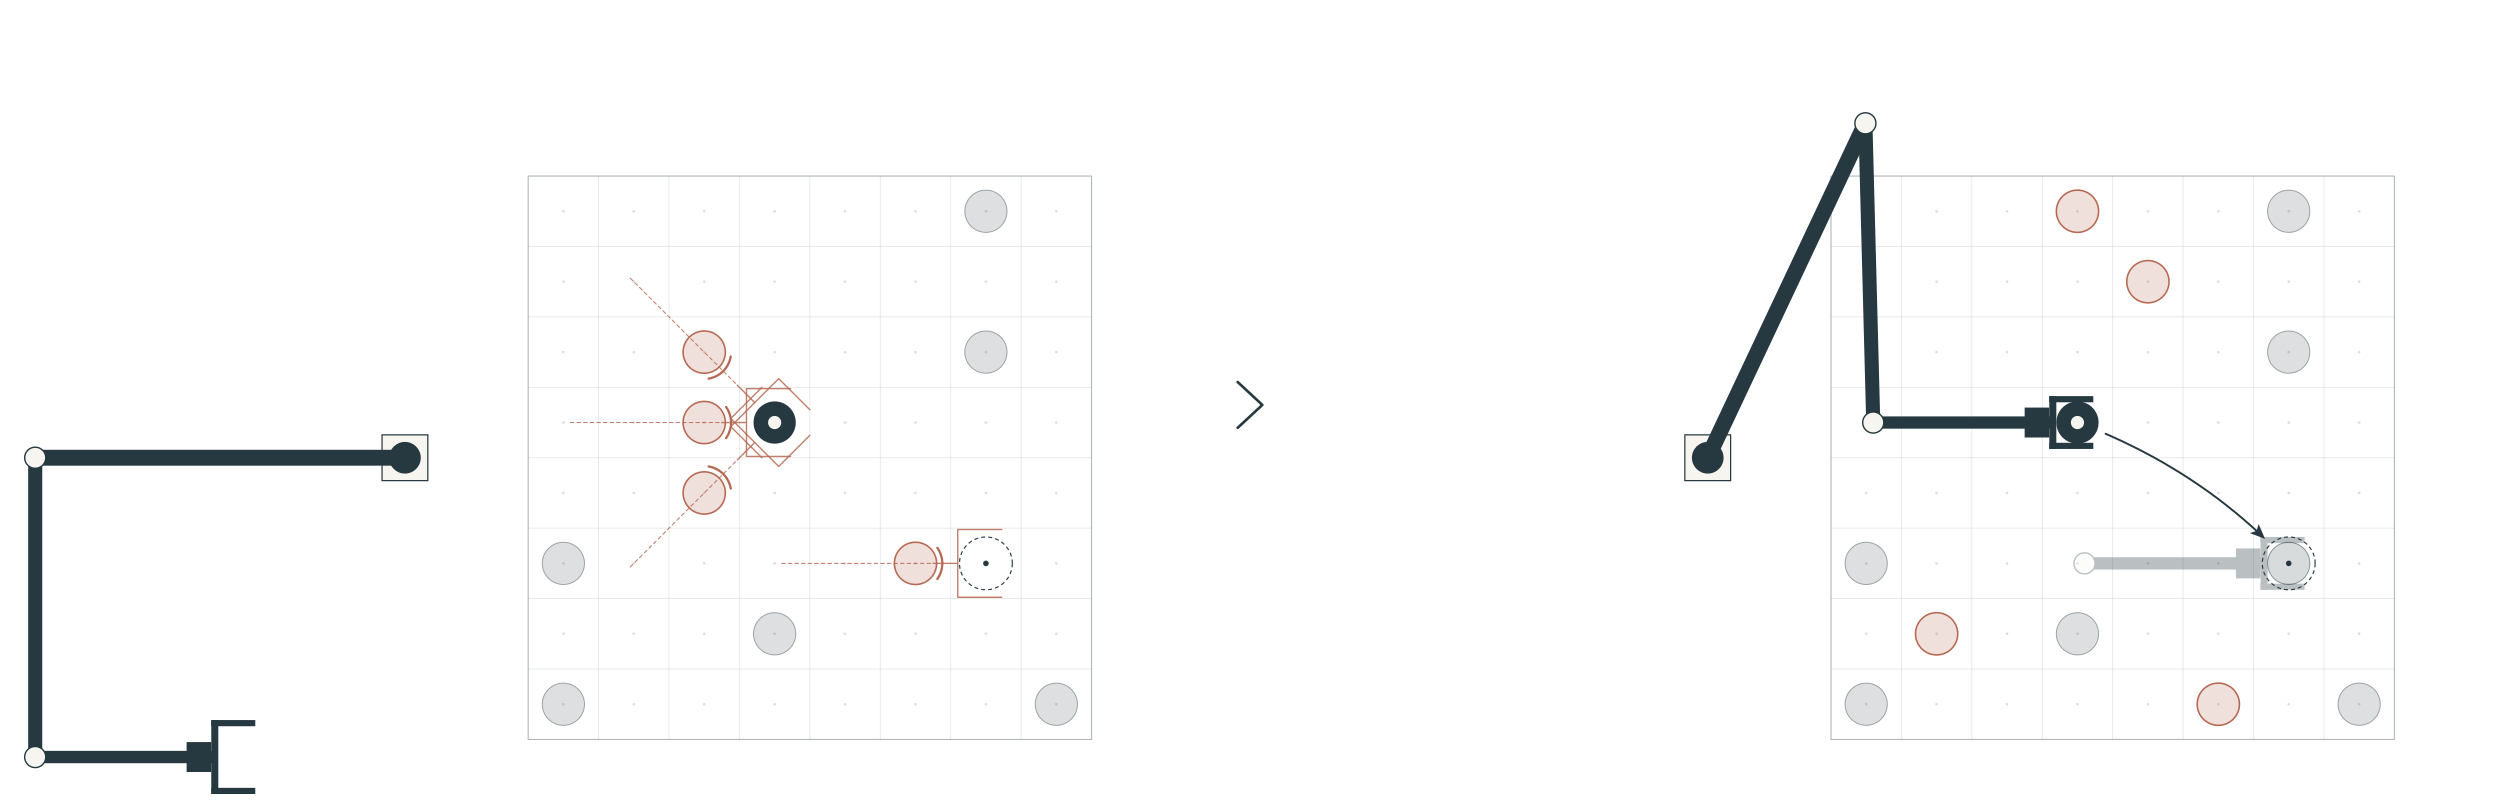
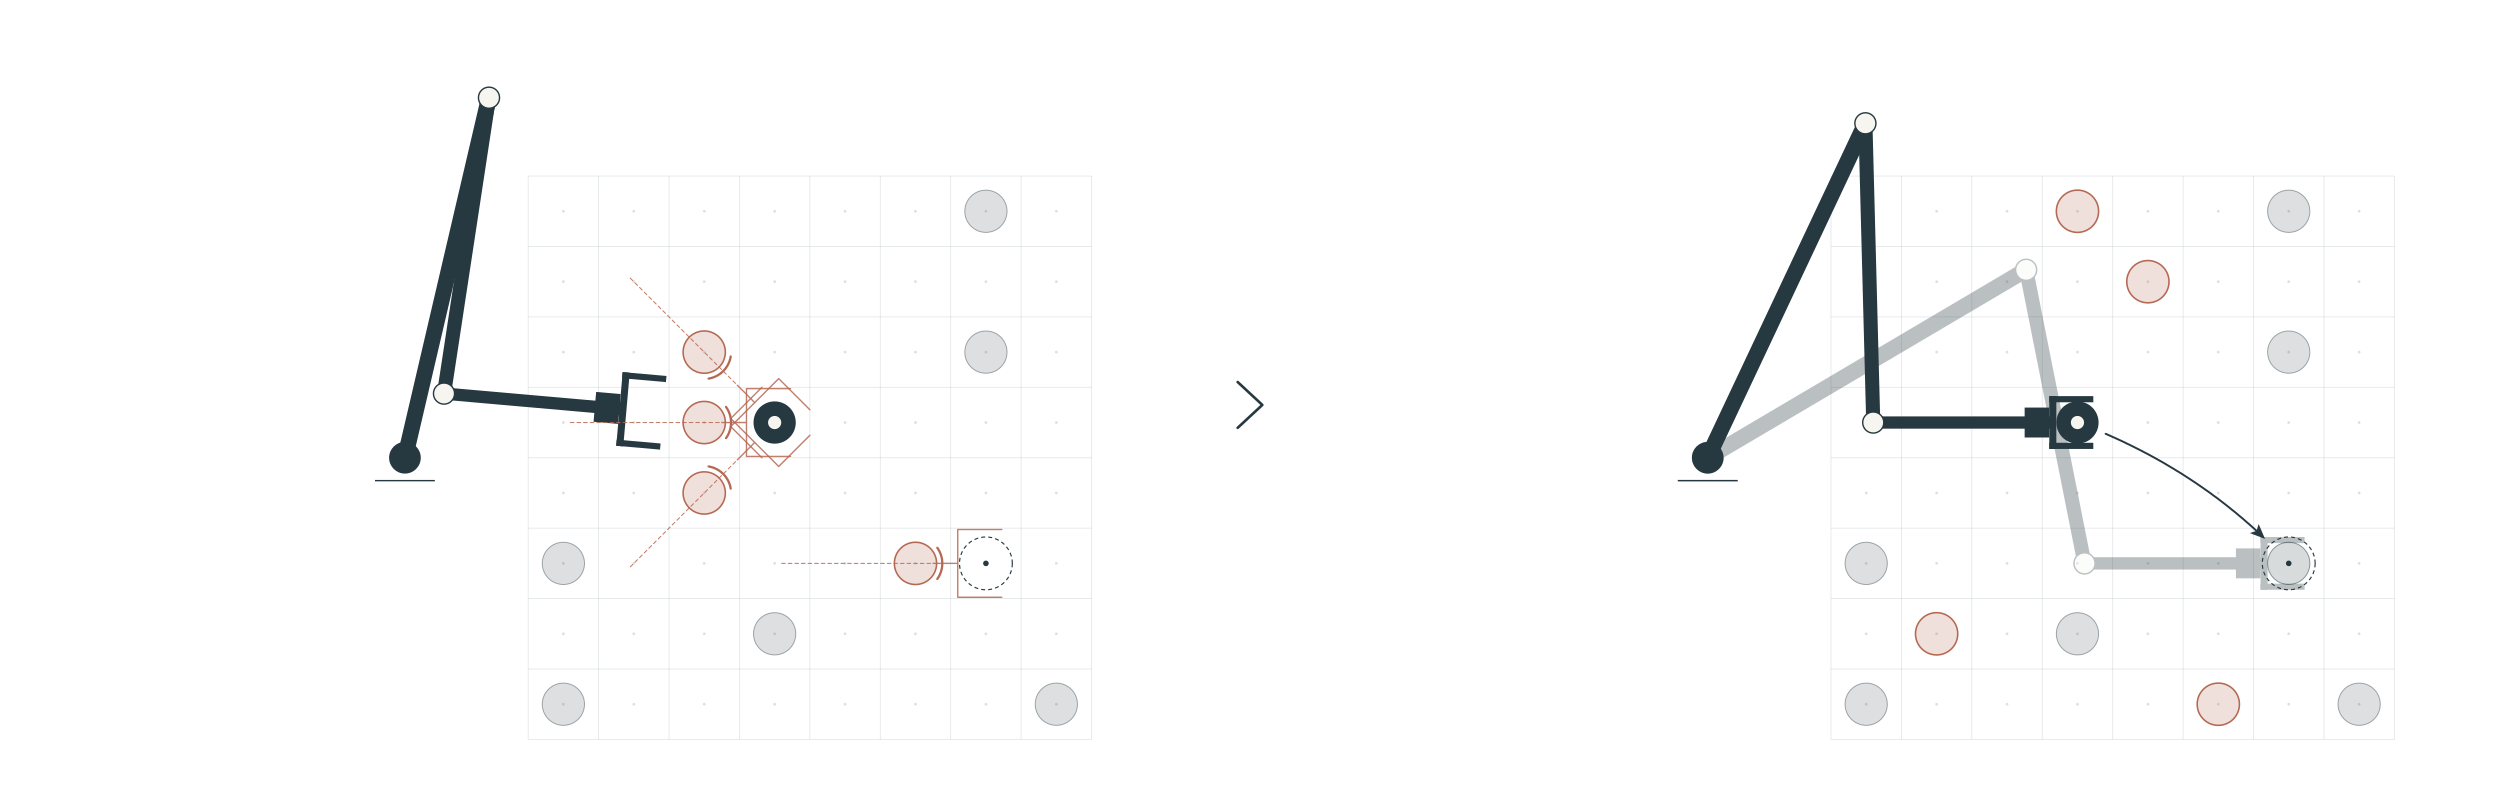
<svg xmlns="http://www.w3.org/2000/svg" viewBox="0 0 2840 920" width="710" height="230" fill="none" shape-rendering="geometricPrecision">
  <g id="preview-blocked">
    <g id="lattice">
      <g id="lattice-lines" stroke="#263840" stroke-width="0.9" stroke-opacity="0.13" fill="none">
        <path d="M600,840 L600,200" />
        <path d="M680,840 L680,200" />
        <path d="M760,840 L760,200" />
        <path d="M840,840 L840,200" />
        <path d="M920,840 L920,200" />
        <path d="M1000,840 L1000,200" />
        <path d="M1080,840 L1080,200" />
        <path d="M1160,840 L1160,200" />
        <path d="M1240,840 L1240,200" />
        <path d="M600,840 L1240,840" />
        <path d="M600,760 L1240,760" />
        <path d="M600,680 L1240,680" />
        <path d="M600,600 L1240,600" />
        <path d="M600,520 L1240,520" />
        <path d="M600,440 L1240,440" />
        <path d="M600,360 L1240,360" />
        <path d="M600,280 L1240,280" />
        <path d="M600,200 L1240,200" />
      </g>
-       <rect x="600" y="200" width="640" height="640" stroke="#263840" stroke-opacity="0.3" stroke-width="1.2" />
      <g id="lattice-centres">
        <circle cx="640" cy="800" r="1.6" fill="#263840" fill-opacity="0.16" />
        <circle cx="720" cy="800" r="1.6" fill="#263840" fill-opacity="0.16" />
        <circle cx="800" cy="800" r="1.6" fill="#263840" fill-opacity="0.16" />
        <circle cx="880" cy="800" r="1.6" fill="#263840" fill-opacity="0.16" />
        <circle cx="960" cy="800" r="1.6" fill="#263840" fill-opacity="0.16" />
        <circle cx="1040" cy="800" r="1.6" fill="#263840" fill-opacity="0.16" />
        <circle cx="1120" cy="800" r="1.6" fill="#263840" fill-opacity="0.16" />
        <circle cx="1200" cy="800" r="1.6" fill="#263840" fill-opacity="0.16" />
        <circle cx="640" cy="720" r="1.6" fill="#263840" fill-opacity="0.16" />
        <circle cx="720" cy="720" r="1.6" fill="#263840" fill-opacity="0.16" />
        <circle cx="800" cy="720" r="1.6" fill="#263840" fill-opacity="0.16" />
        <circle cx="880" cy="720" r="1.6" fill="#263840" fill-opacity="0.16" />
        <circle cx="960" cy="720" r="1.6" fill="#263840" fill-opacity="0.16" />
        <circle cx="1040" cy="720" r="1.6" fill="#263840" fill-opacity="0.16" />
        <circle cx="1120" cy="720" r="1.6" fill="#263840" fill-opacity="0.16" />
        <circle cx="1200" cy="720" r="1.6" fill="#263840" fill-opacity="0.16" />
        <circle cx="640" cy="640" r="1.6" fill="#263840" fill-opacity="0.16" />
        <circle cx="720" cy="640" r="1.6" fill="#263840" fill-opacity="0.16" />
        <circle cx="800" cy="640" r="1.6" fill="#263840" fill-opacity="0.16" />
        <circle cx="880" cy="640" r="1.6" fill="#263840" fill-opacity="0.16" />
        <circle cx="960" cy="640" r="1.6" fill="#263840" fill-opacity="0.16" />
        <circle cx="1040" cy="640" r="1.6" fill="#263840" fill-opacity="0.16" />
        <circle cx="1120" cy="640" r="1.6" fill="#263840" fill-opacity="0.16" />
        <circle cx="1200" cy="640" r="1.6" fill="#263840" fill-opacity="0.16" />
        <circle cx="640" cy="560" r="1.6" fill="#263840" fill-opacity="0.16" />
        <circle cx="720" cy="560" r="1.6" fill="#263840" fill-opacity="0.16" />
        <circle cx="800" cy="560" r="1.6" fill="#263840" fill-opacity="0.16" />
        <circle cx="880" cy="560" r="1.6" fill="#263840" fill-opacity="0.16" />
        <circle cx="960" cy="560" r="1.6" fill="#263840" fill-opacity="0.16" />
        <circle cx="1040" cy="560" r="1.6" fill="#263840" fill-opacity="0.16" />
        <circle cx="1120" cy="560" r="1.6" fill="#263840" fill-opacity="0.16" />
        <circle cx="1200" cy="560" r="1.6" fill="#263840" fill-opacity="0.16" />
        <circle cx="640" cy="480" r="1.6" fill="#263840" fill-opacity="0.16" />
        <circle cx="720" cy="480" r="1.6" fill="#263840" fill-opacity="0.16" />
        <circle cx="800" cy="480" r="1.6" fill="#263840" fill-opacity="0.16" />
        <circle cx="880" cy="480" r="1.6" fill="#263840" fill-opacity="0.16" />
        <circle cx="960" cy="480" r="1.6" fill="#263840" fill-opacity="0.16" />
        <circle cx="1040" cy="480" r="1.6" fill="#263840" fill-opacity="0.16" />
        <circle cx="1120" cy="480" r="1.6" fill="#263840" fill-opacity="0.16" />
        <circle cx="1200" cy="480" r="1.6" fill="#263840" fill-opacity="0.16" />
        <circle cx="640" cy="400" r="1.6" fill="#263840" fill-opacity="0.16" />
        <circle cx="720" cy="400" r="1.6" fill="#263840" fill-opacity="0.16" />
        <circle cx="800" cy="400" r="1.6" fill="#263840" fill-opacity="0.16" />
        <circle cx="880" cy="400" r="1.6" fill="#263840" fill-opacity="0.16" />
        <circle cx="960" cy="400" r="1.6" fill="#263840" fill-opacity="0.16" />
        <circle cx="1040" cy="400" r="1.6" fill="#263840" fill-opacity="0.16" />
        <circle cx="1120" cy="400" r="1.6" fill="#263840" fill-opacity="0.16" />
        <circle cx="1200" cy="400" r="1.6" fill="#263840" fill-opacity="0.16" />
        <circle cx="640" cy="320" r="1.6" fill="#263840" fill-opacity="0.16" />
        <circle cx="720" cy="320" r="1.6" fill="#263840" fill-opacity="0.16" />
        <circle cx="800" cy="320" r="1.6" fill="#263840" fill-opacity="0.16" />
        <circle cx="880" cy="320" r="1.6" fill="#263840" fill-opacity="0.16" />
        <circle cx="960" cy="320" r="1.6" fill="#263840" fill-opacity="0.16" />
        <circle cx="1040" cy="320" r="1.6" fill="#263840" fill-opacity="0.16" />
        <circle cx="1120" cy="320" r="1.6" fill="#263840" fill-opacity="0.16" />
        <circle cx="1200" cy="320" r="1.6" fill="#263840" fill-opacity="0.16" />
        <circle cx="640" cy="240" r="1.6" fill="#263840" fill-opacity="0.16" />
        <circle cx="720" cy="240" r="1.6" fill="#263840" fill-opacity="0.16" />
        <circle cx="800" cy="240" r="1.6" fill="#263840" fill-opacity="0.16" />
        <circle cx="880" cy="240" r="1.6" fill="#263840" fill-opacity="0.16" />
        <circle cx="960" cy="240" r="1.6" fill="#263840" fill-opacity="0.16" />
        <circle cx="1040" cy="240" r="1.6" fill="#263840" fill-opacity="0.16" />
        <circle cx="1120" cy="240" r="1.6" fill="#263840" fill-opacity="0.16" />
        <circle cx="1200" cy="240" r="1.6" fill="#263840" fill-opacity="0.16" />
      </g>
    </g>
    <g id="goal">
      <circle cx="1120" cy="640" r="30" fill="none" stroke="#263840" stroke-width="1.3" stroke-dasharray="4.5 3.5" />
      <circle cx="1120" cy="640" r="3.2" fill="#263840" />
    </g>
    <g id="discs-context">
      <circle cx="1120" cy="240" r="24" id="c0" fill="#263840" fill-opacity="0.16" stroke="#263840" stroke-opacity="0.42" stroke-width="1.1" />
      <circle cx="1120" cy="400" r="24" id="c1" fill="#263840" fill-opacity="0.16" stroke="#263840" stroke-opacity="0.42" stroke-width="1.1" />
      <circle cx="640" cy="800" r="24" id="c2" fill="#263840" fill-opacity="0.16" stroke="#263840" stroke-opacity="0.42" stroke-width="1.1" />
      <circle cx="880" cy="720" r="24" id="c3" fill="#263840" fill-opacity="0.16" stroke="#263840" stroke-opacity="0.42" stroke-width="1.1" />
      <circle cx="1200" cy="800" r="24" id="c4" fill="#263840" fill-opacity="0.16" stroke="#263840" stroke-opacity="0.42" stroke-width="1.1" />
      <circle cx="640" cy="640" r="24" id="c5" fill="#263840" fill-opacity="0.16" stroke="#263840" stroke-opacity="0.42" stroke-width="1.1" />
    </g>
    <g id="target">
      <circle cx="880" cy="480" r="24" fill="#263840" />
      <circle cx="880" cy="480" r="7.5" fill="#F7F5F0" />
    </g>
-     <g id="robot-home" opacity="1">
-       <rect x="-26" y="-26" width="52" height="52" transform="translate(460 520) rotate(-0)" fill="#F7F5F0" stroke="#263840" stroke-width="1.4" />
+     <g id="robot-approach" opacity="1">
+       <path d="M426,546 L494,546" stroke="#263840" stroke-width="1.6" />
      <circle cx="460" cy="520" r="18" fill="#263840" />
      <circle cx="460" cy="520" r="5.5" fill="#F7F5F0" />
-       <path d="M460,520 L40,520" stroke="#263840" stroke-width="18" stroke-linecap="round" />
-       <path d="M40,520 L40,860" stroke="#263840" stroke-width="16" stroke-linecap="round" />
-       <path d="M40,860 L240,860" stroke="#263840" stroke-width="14" stroke-linecap="round" />
-       <rect x="-14" y="-17" width="28" height="34" transform="translate(226 860) rotate(-360)" fill="#263840" />
-       <rect x="-4" y="-42" width="8" height="84" transform="translate(244 860) rotate(-360)" fill="#263840" />
-       <rect x="-25" y="-3.5" width="50" height="7" transform="translate(265 898.5) rotate(-360)" fill="#263840" />
-       <rect x="-25" y="-3.5" width="50" height="7" transform="translate(265 821.5) rotate(-360)" fill="#263840" />
-       <circle cx="40" cy="520" r="12" fill="#F7F5F0" stroke="#263840" stroke-width="1.6" />
-       <circle cx="40" cy="860" r="12" fill="#F7F5F0" stroke="#263840" stroke-width="1.6" />
+       <path d="M460,520 L555.5,111" stroke="#263840" stroke-width="18" stroke-linecap="round" />
+       <path d="M555.5,111 L504.4,447.1" stroke="#263840" stroke-width="16" stroke-linecap="round" />
+       <path d="M504.4,447.1 L703.7,464.6" stroke="#263840" stroke-width="14" stroke-linecap="round" />
+       <rect x="-14" y="-17" width="28" height="34" transform="translate(689.7 463.4) rotate(5)" fill="#263840" />
+       <rect x="-4" y="-42" width="8" height="84" transform="translate(707.7 464.9) rotate(5)" fill="#263840" />
+       <rect x="-25" y="-3.5" width="50" height="7" transform="translate(725.2 505.1) rotate(5)" fill="#263840" />
+       <rect x="-25" y="-3.5" width="50" height="7" transform="translate(731.9 428.4) rotate(5)" fill="#263840" />
+       <circle cx="555.5" cy="111" r="12" fill="#F7F5F0" stroke="#263840" stroke-width="1.6" />
+       <circle cx="504.4" cy="447.1" r="12" fill="#F7F5F0" stroke="#263840" stroke-width="1.6" />
    </g>
    <g id="blockers-highlight">
      <circle cx="800" cy="400" r="24" id="b1-hl" fill="#B56852" fill-opacity="0.20" stroke="#B56852" stroke-width="1.8" />
      <circle cx="800" cy="560" r="24" id="b2-hl" fill="#B56852" fill-opacity="0.20" stroke="#B56852" stroke-width="1.8" />
      <circle cx="800" cy="480" r="24" id="b3-hl" fill="#B56852" fill-opacity="0.20" stroke="#B56852" stroke-width="1.8" />
      <circle cx="1040" cy="640" r="24" id="b4-hl" fill="#B56852" fill-opacity="0.20" stroke="#B56852" stroke-width="1.8" />
    </g>
    <g id="blocked-modes">
      <g id="mode-target-0" opacity="0.85">
        <path d="M648,480 L820,480" stroke="#B56852" stroke-width="1.2" stroke-dasharray="4 3.5" stroke-linecap="round" />
        <path d="M820,480 L848,480" stroke="#B56852" stroke-width="1.6" stroke-linecap="round" />
        <path d="M898,441.5 L848,441.5 L848,518.5 L898,518.5" stroke="#B56852" stroke-width="1.6" stroke-linecap="round" stroke-linejoin="round" fill="none" />
      </g>
      <g id="mode-target-1" opacity="0.85">
        <path d="M716,644 L837.6,522.4" stroke="#B56852" stroke-width="1.2" stroke-dasharray="4 3.5" stroke-linecap="round" />
        <path d="M837.6,522.4 L857.4,502.6" stroke="#B56852" stroke-width="1.6" stroke-linecap="round" />
        <path d="M865.5,440 L830.1,475.4 L884.6,529.9 L920,494.5" stroke="#B56852" stroke-width="1.6" stroke-linecap="round" stroke-linejoin="round" fill="none" />
      </g>
      <g id="mode-target-2" opacity="0.85">
        <path d="M716,316 L837.6,437.6" stroke="#B56852" stroke-width="1.2" stroke-dasharray="4 3.5" stroke-linecap="round" />
        <path d="M837.6,437.6 L857.4,457.4" stroke="#B56852" stroke-width="1.6" stroke-linecap="round" />
        <path d="M920,465.5 L884.6,430.1 L830.1,484.6 L865.5,520" stroke="#B56852" stroke-width="1.6" stroke-linecap="round" stroke-linejoin="round" fill="none" />
      </g>
      <g id="mode-goal-3" opacity="0.85">
        <path d="M888,640 L1060,640" stroke="#B56852" stroke-width="1.2" stroke-dasharray="4 3.5" stroke-linecap="round" />
        <path d="M1060,640 L1088,640" stroke="#B56852" stroke-width="1.6" stroke-linecap="round" />
        <path d="M1138,601.5 L1088,601.5 L1088,678.5 L1138,678.5" stroke="#B56852" stroke-width="1.6" stroke-linecap="round" stroke-linejoin="round" fill="none" />
      </g>
    </g>
    <g id="blocked-contacts">
      <path id="contact-b1" d="M805,430.1 A30.5,30.5 0 0 0 830.1,405" fill="none" stroke="#B56852" stroke-width="2.6" stroke-linecap="round" />
      <path id="contact-b2" d="M830.1,555 A30.5,30.5 0 0 0 805,529.9" fill="none" stroke="#B56852" stroke-width="2.6" stroke-linecap="round" />
      <path id="contact-b3" d="M824.8,497.7 A30.5,30.5 0 0 0 824.8,462.3" fill="none" stroke="#B56852" stroke-width="2.6" stroke-linecap="round" />
      <path id="contact-b4" d="M1064.8,657.7 A30.5,30.5 0 0 0 1064.8,622.3" fill="none" stroke="#B56852" stroke-width="2.6" stroke-linecap="round" />
    </g>
  </g>
  <path d="M1406.0,434.0 L1434.0,460.0 L1406.0,486.0" stroke="#263840" stroke-width="3" stroke-linecap="round" stroke-linejoin="round" fill="none" />
  <g id="preview-repaired" transform="translate(1480 0)">
    <g id="lattice">
      <g id="lattice-lines" stroke="#263840" stroke-width="0.9" stroke-opacity="0.13" fill="none">
        <path d="M600,840 L600,200" />
        <path d="M680,840 L680,200" />
        <path d="M760,840 L760,200" />
        <path d="M840,840 L840,200" />
        <path d="M920,840 L920,200" />
        <path d="M1000,840 L1000,200" />
        <path d="M1080,840 L1080,200" />
        <path d="M1160,840 L1160,200" />
        <path d="M1240,840 L1240,200" />
        <path d="M600,840 L1240,840" />
        <path d="M600,760 L1240,760" />
        <path d="M600,680 L1240,680" />
        <path d="M600,600 L1240,600" />
        <path d="M600,520 L1240,520" />
        <path d="M600,440 L1240,440" />
        <path d="M600,360 L1240,360" />
        <path d="M600,280 L1240,280" />
        <path d="M600,200 L1240,200" />
      </g>
-       <rect x="600" y="200" width="640" height="640" stroke="#263840" stroke-opacity="0.3" stroke-width="1.2" />
      <g id="lattice-centres">
        <circle cx="640" cy="800" r="1.6" fill="#263840" fill-opacity="0.16" />
        <circle cx="720" cy="800" r="1.6" fill="#263840" fill-opacity="0.16" />
        <circle cx="800" cy="800" r="1.6" fill="#263840" fill-opacity="0.16" />
        <circle cx="880" cy="800" r="1.6" fill="#263840" fill-opacity="0.16" />
        <circle cx="960" cy="800" r="1.6" fill="#263840" fill-opacity="0.16" />
        <circle cx="1040" cy="800" r="1.6" fill="#263840" fill-opacity="0.16" />
        <circle cx="1120" cy="800" r="1.6" fill="#263840" fill-opacity="0.16" />
        <circle cx="1200" cy="800" r="1.6" fill="#263840" fill-opacity="0.16" />
        <circle cx="640" cy="720" r="1.6" fill="#263840" fill-opacity="0.16" />
        <circle cx="720" cy="720" r="1.6" fill="#263840" fill-opacity="0.16" />
        <circle cx="800" cy="720" r="1.6" fill="#263840" fill-opacity="0.16" />
        <circle cx="880" cy="720" r="1.6" fill="#263840" fill-opacity="0.16" />
        <circle cx="960" cy="720" r="1.6" fill="#263840" fill-opacity="0.16" />
        <circle cx="1040" cy="720" r="1.6" fill="#263840" fill-opacity="0.16" />
        <circle cx="1120" cy="720" r="1.6" fill="#263840" fill-opacity="0.16" />
        <circle cx="1200" cy="720" r="1.6" fill="#263840" fill-opacity="0.16" />
        <circle cx="640" cy="640" r="1.6" fill="#263840" fill-opacity="0.16" />
        <circle cx="720" cy="640" r="1.6" fill="#263840" fill-opacity="0.16" />
        <circle cx="800" cy="640" r="1.6" fill="#263840" fill-opacity="0.16" />
        <circle cx="880" cy="640" r="1.6" fill="#263840" fill-opacity="0.16" />
        <circle cx="960" cy="640" r="1.6" fill="#263840" fill-opacity="0.16" />
        <circle cx="1040" cy="640" r="1.6" fill="#263840" fill-opacity="0.16" />
        <circle cx="1120" cy="640" r="1.6" fill="#263840" fill-opacity="0.16" />
        <circle cx="1200" cy="640" r="1.6" fill="#263840" fill-opacity="0.16" />
        <circle cx="640" cy="560" r="1.6" fill="#263840" fill-opacity="0.16" />
        <circle cx="720" cy="560" r="1.6" fill="#263840" fill-opacity="0.16" />
        <circle cx="800" cy="560" r="1.6" fill="#263840" fill-opacity="0.16" />
        <circle cx="880" cy="560" r="1.6" fill="#263840" fill-opacity="0.16" />
        <circle cx="960" cy="560" r="1.6" fill="#263840" fill-opacity="0.16" />
        <circle cx="1040" cy="560" r="1.6" fill="#263840" fill-opacity="0.16" />
        <circle cx="1120" cy="560" r="1.6" fill="#263840" fill-opacity="0.16" />
        <circle cx="1200" cy="560" r="1.6" fill="#263840" fill-opacity="0.16" />
        <circle cx="640" cy="480" r="1.6" fill="#263840" fill-opacity="0.16" />
        <circle cx="720" cy="480" r="1.6" fill="#263840" fill-opacity="0.16" />
        <circle cx="800" cy="480" r="1.6" fill="#263840" fill-opacity="0.16" />
        <circle cx="880" cy="480" r="1.6" fill="#263840" fill-opacity="0.16" />
        <circle cx="960" cy="480" r="1.6" fill="#263840" fill-opacity="0.16" />
        <circle cx="1040" cy="480" r="1.6" fill="#263840" fill-opacity="0.16" />
        <circle cx="1120" cy="480" r="1.6" fill="#263840" fill-opacity="0.16" />
        <circle cx="1200" cy="480" r="1.6" fill="#263840" fill-opacity="0.16" />
        <circle cx="640" cy="400" r="1.6" fill="#263840" fill-opacity="0.16" />
        <circle cx="720" cy="400" r="1.6" fill="#263840" fill-opacity="0.16" />
        <circle cx="800" cy="400" r="1.6" fill="#263840" fill-opacity="0.16" />
        <circle cx="880" cy="400" r="1.6" fill="#263840" fill-opacity="0.16" />
        <circle cx="960" cy="400" r="1.6" fill="#263840" fill-opacity="0.16" />
        <circle cx="1040" cy="400" r="1.6" fill="#263840" fill-opacity="0.16" />
        <circle cx="1120" cy="400" r="1.6" fill="#263840" fill-opacity="0.16" />
        <circle cx="1200" cy="400" r="1.6" fill="#263840" fill-opacity="0.16" />
        <circle cx="640" cy="320" r="1.6" fill="#263840" fill-opacity="0.16" />
        <circle cx="720" cy="320" r="1.6" fill="#263840" fill-opacity="0.16" />
        <circle cx="800" cy="320" r="1.6" fill="#263840" fill-opacity="0.16" />
        <circle cx="880" cy="320" r="1.6" fill="#263840" fill-opacity="0.16" />
        <circle cx="960" cy="320" r="1.6" fill="#263840" fill-opacity="0.16" />
        <circle cx="1040" cy="320" r="1.6" fill="#263840" fill-opacity="0.16" />
        <circle cx="1120" cy="320" r="1.6" fill="#263840" fill-opacity="0.16" />
        <circle cx="1200" cy="320" r="1.6" fill="#263840" fill-opacity="0.16" />
        <circle cx="640" cy="240" r="1.6" fill="#263840" fill-opacity="0.16" />
        <circle cx="720" cy="240" r="1.6" fill="#263840" fill-opacity="0.16" />
        <circle cx="800" cy="240" r="1.6" fill="#263840" fill-opacity="0.16" />
        <circle cx="880" cy="240" r="1.6" fill="#263840" fill-opacity="0.16" />
        <circle cx="960" cy="240" r="1.6" fill="#263840" fill-opacity="0.16" />
        <circle cx="1040" cy="240" r="1.6" fill="#263840" fill-opacity="0.16" />
        <circle cx="1120" cy="240" r="1.6" fill="#263840" fill-opacity="0.16" />
        <circle cx="1200" cy="240" r="1.6" fill="#263840" fill-opacity="0.16" />
      </g>
    </g>
    <g id="goal">
      <circle cx="1120" cy="640" r="30" fill="none" stroke="#263840" stroke-width="1.3" stroke-dasharray="4.5 3.5" />
      <circle cx="1120" cy="640" r="3.2" fill="#263840" />
    </g>
    <g id="discs-context">
      <circle cx="1120" cy="240" r="24" id="c0" fill="#263840" fill-opacity="0.16" stroke="#263840" stroke-opacity="0.42" stroke-width="1.1" />
      <circle cx="1120" cy="400" r="24" id="c1" fill="#263840" fill-opacity="0.16" stroke="#263840" stroke-opacity="0.42" stroke-width="1.1" />
      <circle cx="640" cy="800" r="24" id="c2" fill="#263840" fill-opacity="0.16" stroke="#263840" stroke-opacity="0.42" stroke-width="1.1" />
      <circle cx="880" cy="720" r="24" id="c3" fill="#263840" fill-opacity="0.16" stroke="#263840" stroke-opacity="0.42" stroke-width="1.1" />
      <circle cx="1200" cy="800" r="24" id="c4" fill="#263840" fill-opacity="0.16" stroke="#263840" stroke-opacity="0.42" stroke-width="1.1" />
      <circle cx="640" cy="640" r="24" id="c5" fill="#263840" fill-opacity="0.16" stroke="#263840" stroke-opacity="0.42" stroke-width="1.1" />
    </g>
    <g id="blockers-parked">
      <circle cx="880" cy="240" r="24" id="b1-parked" fill="#B56852" fill-opacity="0.20" stroke="#B56852" stroke-width="1.8" />
      <circle cx="720" cy="720" r="24" id="b2-parked" fill="#B56852" fill-opacity="0.20" stroke="#B56852" stroke-width="1.8" />
      <circle cx="960" cy="320" r="24" id="b3-parked" fill="#B56852" fill-opacity="0.20" stroke="#B56852" stroke-width="1.8" />
      <circle cx="1040" cy="800" r="24" id="b4-parked" fill="#B56852" fill-opacity="0.20" stroke="#B56852" stroke-width="1.8" />
    </g>
    <circle cx="1120" cy="640" r="24" id="target-ghost" fill="#263840" fill-opacity="0.18" stroke="#263840" stroke-opacity="0.5" stroke-width="1.1" />
-     <g id="tool-at-goal" opacity="0.32">
+     <g id="robot-place" opacity="0.32">
+       <path d="M426,546 L494,546" stroke="#263840" stroke-width="1.6" />
+       <circle cx="460" cy="520" r="18" fill="#263840" />
+       <circle cx="460" cy="520" r="5.5" fill="#F7F5F0" />
+       <path d="M460,520 L821.7,306.5" stroke="#263840" stroke-width="18" stroke-linecap="round" />
+       <path d="M821.7,306.5 L888,640" stroke="#263840" stroke-width="16" stroke-linecap="round" />
      <path d="M888,640 L1088,640" stroke="#263840" stroke-width="14" stroke-linecap="round" />
      <rect x="-14" y="-17" width="28" height="34" transform="translate(1074 640) rotate(-0)" fill="#263840" />
      <rect x="-4" y="-30" width="8" height="60" transform="translate(1092 640) rotate(-0)" fill="#263840" />
      <rect x="-25" y="-3.5" width="50" height="7" transform="translate(1113 666.5) rotate(-0)" fill="#263840" />
      <rect x="-25" y="-3.5" width="50" height="7" transform="translate(1113 613.5) rotate(-0)" fill="#263840" />
+       <circle cx="821.7" cy="306.5" r="12" fill="#F7F5F0" stroke="#263840" stroke-width="1.6" />
      <circle cx="888" cy="640" r="12" fill="#F7F5F0" stroke="#263840" stroke-width="1.6" />
    </g>
    <g id="transfer-path">
      <path d="M912,492.8 L915.5,494.3 L919,495.9 L922.4,497.4 L925.9,499 L929.4,500.6 L932.8,502.2 L936.2,503.9 L939.6,505.5 L943,507.2 L946.4,508.9 L949.8,510.6 L953.1,512.3 L956.5,514.1 L959.8,515.8 L963.1,517.6 L966.4,519.4 L969.7,521.2 L973,523.1 L976.3,524.9 L979.5,526.8 L982.7,528.7 L985.9,530.6 L989.1,532.5 L992.3,534.5 L995.5,536.4 L998.7,538.4 L1001.8,540.4 L1004.9,542.4 L1008,544.4 L1011.1,546.5 L1014.2,548.5 L1017.2,550.6 L1020.3,552.7 L1023.3,554.8 L1026.3,556.9 L1029.3,559 L1032.3,561.2 L1035.2,563.4 L1038.2,565.5 L1041.1,567.7 L1044,570 L1046.9,572.2 L1049.7,574.4 L1052.6,576.7 L1055.4,579 L1058.2,581.2 L1061,583.5 L1063.8,585.9 L1066.6,588.2 L1069.3,590.5 L1072,592.9 L1074.7,595.2 L1077.4,597.6 L1080.1,600 L1082.7,602.4 L1085.4,604.8" stroke="#263840" stroke-width="2.2" stroke-linecap="round" fill="none" />
      <path d="M1093.1,612.2 L1085.8,595.3 L1083.5,603 L1075.9,605.6 L1093.1,612.2" fill="#263840" />
    </g>
    <g id="target">
      <circle cx="880" cy="480" r="24" fill="#263840" />
      <circle cx="880" cy="480" r="7.5" fill="#F7F5F0" />
    </g>
    <g id="robot-grasp" opacity="1">
-       <rect x="-26" y="-26" width="52" height="52" transform="translate(460 520) rotate(-0)" fill="#F7F5F0" stroke="#263840" stroke-width="1.4" />
+       <path d="M426,546 L494,546" stroke="#263840" stroke-width="1.6" />
      <circle cx="460" cy="520" r="18" fill="#263840" />
      <circle cx="460" cy="520" r="5.5" fill="#F7F5F0" />
      <path d="M460,520 L639.1,140.1" stroke="#263840" stroke-width="18" stroke-linecap="round" />
      <path d="M639.1,140.1 L648,480" stroke="#263840" stroke-width="16" stroke-linecap="round" />
      <path d="M648,480 L848,480" stroke="#263840" stroke-width="14" stroke-linecap="round" />
      <rect x="-14" y="-17" width="28" height="34" transform="translate(834 480) rotate(-0)" fill="#263840" />
      <rect x="-4" y="-30" width="8" height="60" transform="translate(852 480) rotate(-0)" fill="#263840" />
      <rect x="-25" y="-3.5" width="50" height="7" transform="translate(873 506.5) rotate(-0)" fill="#263840" />
      <rect x="-25" y="-3.5" width="50" height="7" transform="translate(873 453.5) rotate(-0)" fill="#263840" />
      <circle cx="639.1" cy="140.1" r="12" fill="#F7F5F0" stroke="#263840" stroke-width="1.6" />
      <circle cx="648" cy="480" r="12" fill="#F7F5F0" stroke="#263840" stroke-width="1.6" />
    </g>
  </g>
</svg>
